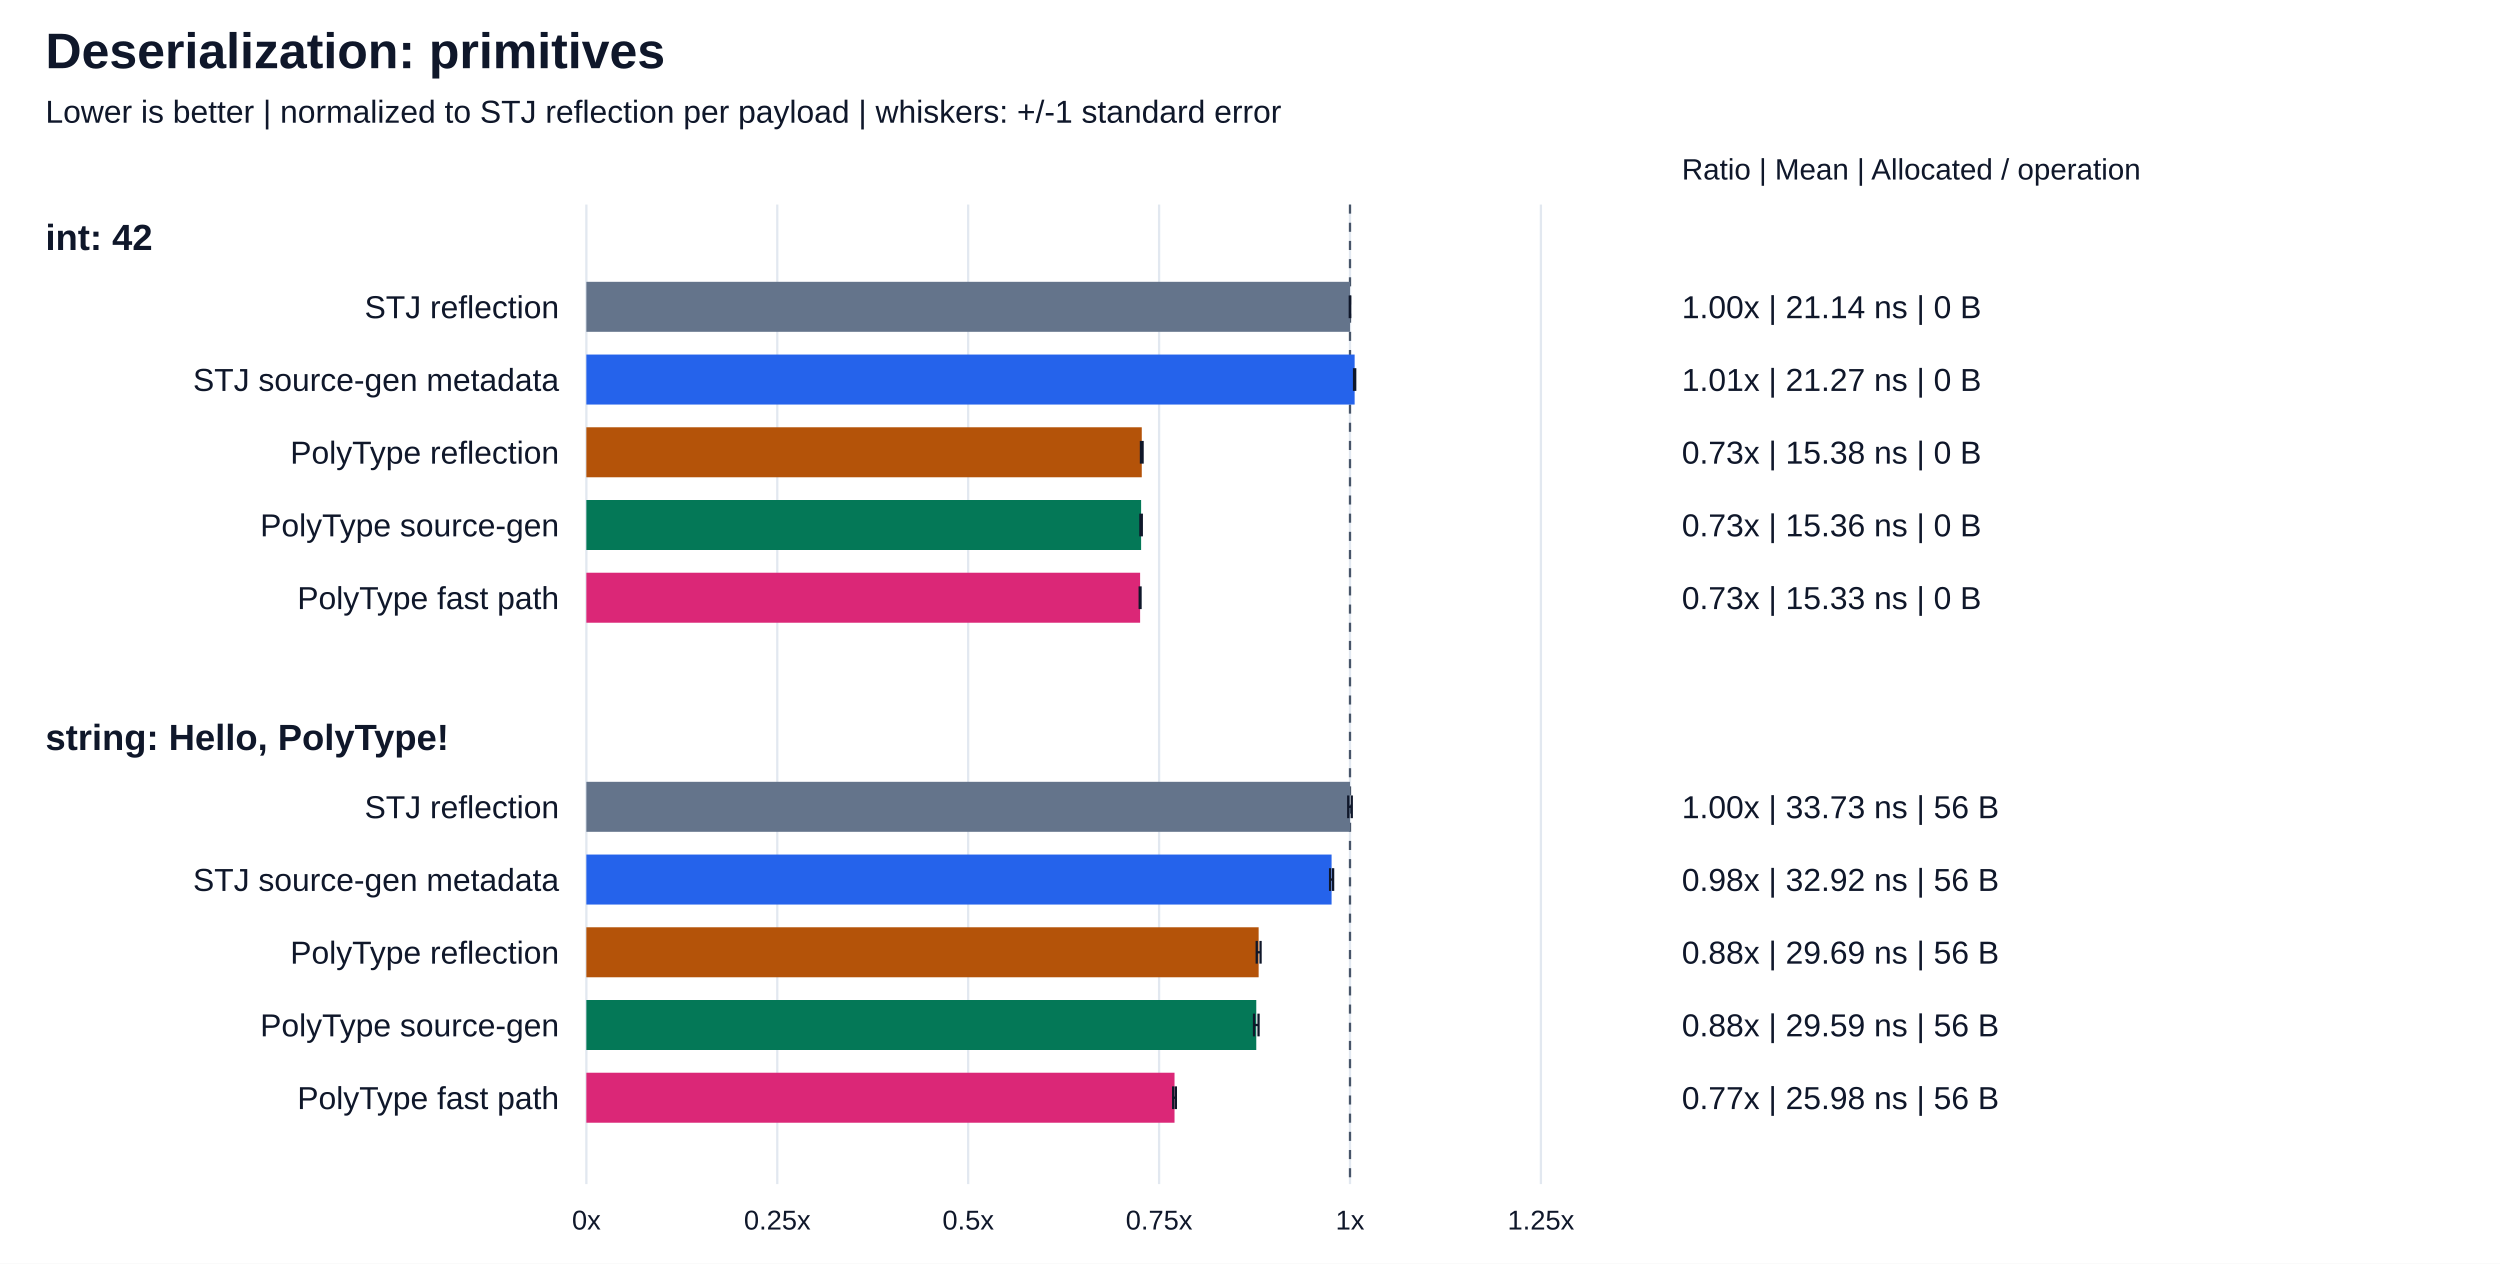
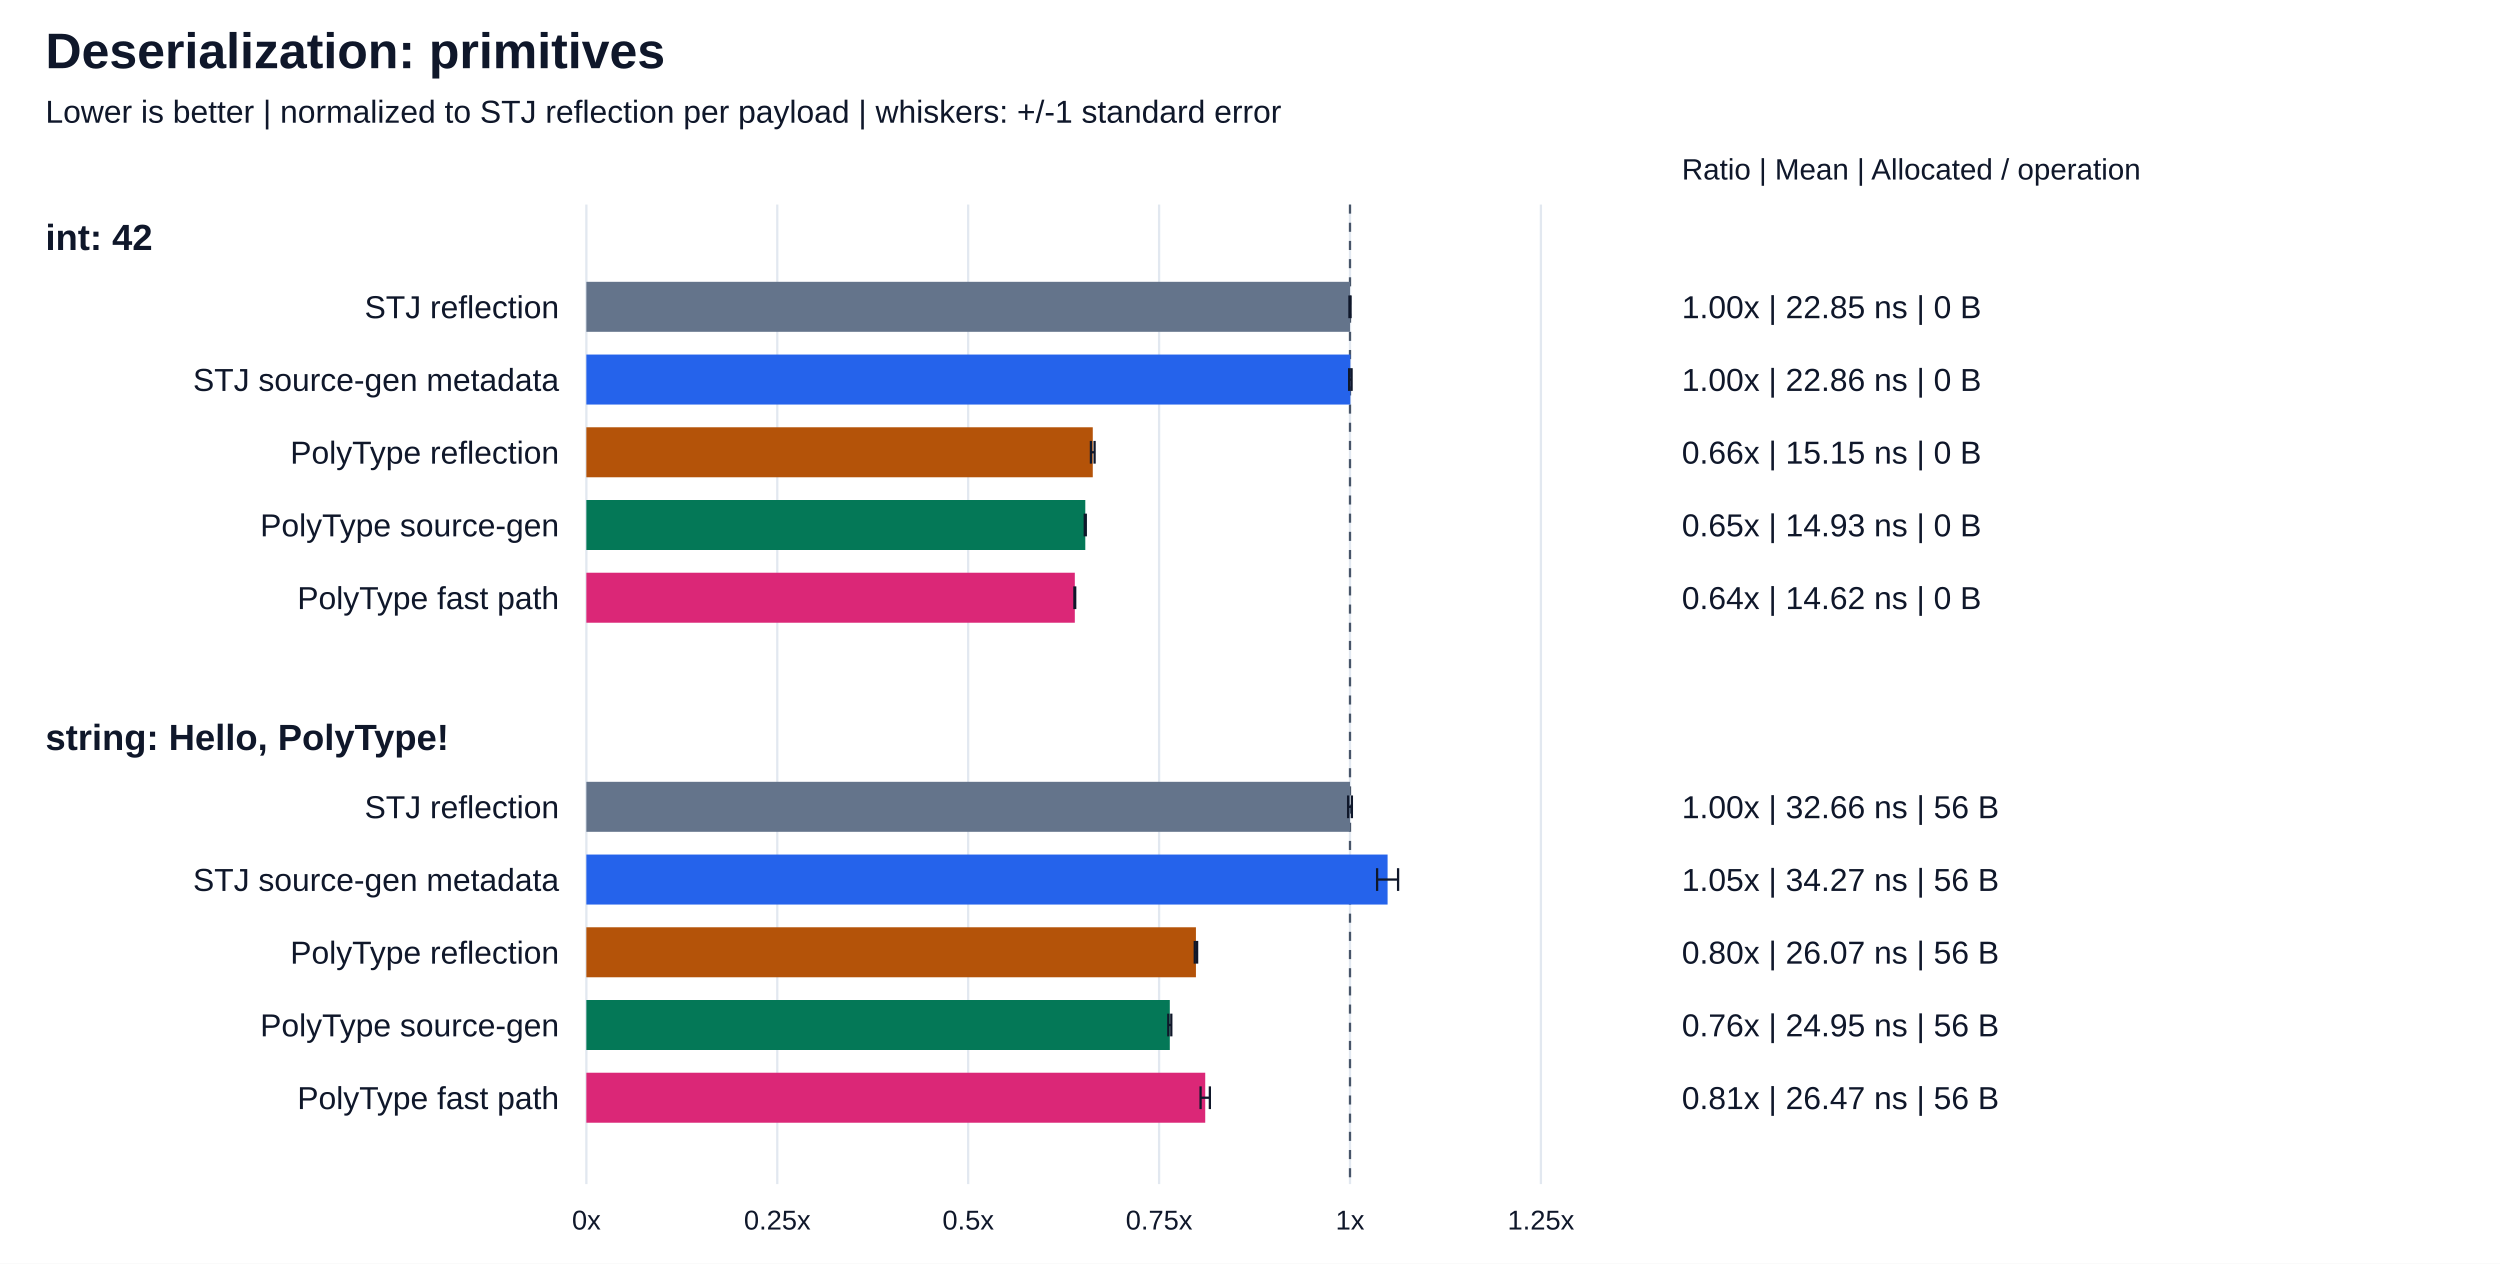
<svg xmlns="http://www.w3.org/2000/svg" width="1100" height="556" viewBox="0 0 1100 556" role="img" aria-labelledby="title desc">
  <rect width="100%" height="100%" fill="#ffffff" />
  <g font-family="Arial, sans-serif" font-size="14" fill="#0f172a">
    <text x="20" y="30" font-size="22" font-weight="bold">Deserialization: primitives</text>
    <text x="20" y="54">Lower is better | normalized to STJ reflection per payload | whiskers: +/-1 standard error</text>
    <text x="740" y="79" font-size="13">Ratio | Mean | Allocated / operation</text>
    <line x1="258.00" y1="90" x2="258.00" y2="521" stroke="#e2e8f0" />
    <text x="258.00" y="541" text-anchor="middle" font-size="12">0x</text>
    <line x1="342.00" y1="90" x2="342.00" y2="521" stroke="#e2e8f0" />
    <text x="342.00" y="541" text-anchor="middle" font-size="12">0.25x</text>
    <line x1="426.00" y1="90" x2="426.00" y2="521" stroke="#e2e8f0" />
    <text x="426.00" y="541" text-anchor="middle" font-size="12">0.5x</text>
    <line x1="510.00" y1="90" x2="510.00" y2="521" stroke="#e2e8f0" />
    <text x="510.00" y="541" text-anchor="middle" font-size="12">0.75x</text>
    <line x1="594.00" y1="90" x2="594.00" y2="521" stroke="#e2e8f0" />
    <text x="594.00" y="541" text-anchor="middle" font-size="12">1x</text>
    <line x1="678.00" y1="90" x2="678.00" y2="521" stroke="#e2e8f0" />
    <text x="678.00" y="541" text-anchor="middle" font-size="12">1.25x</text>
    <line x1="594.00" y1="90" x2="594.00" y2="521" stroke="#475569" stroke-dasharray="4 4" />
    <text x="20" y="110" font-weight="bold" font-size="16">int: 42</text>
    <text x="246" y="140" text-anchor="end">STJ reflection</text>
    <rect x="258" y="124" width="336.00" height="22" fill="#64748b" />
-     <path d="M 593.91 135 H 594.09 M 593.91 130 V 140 M 594.09 130 V 140" stroke="#0f172a" fill="none" />
-     <text x="740" y="140">1.00x | 21.14 ns | 0 B</text>
+     <path d="M 593.76 135 H 594.24 M 593.76 130 V 140 M 594.24 130 V 140" stroke="#0f172a" fill="none" />
+     <text x="740" y="140">1.00x | 22.85 ns | 0 B</text>
    <text x="246" y="172" text-anchor="end">STJ source-gen metadata</text>
-     <rect x="258" y="156" width="338.04" height="22" fill="#2563eb" />
-     <path d="M 595.78 167 H 596.29 M 595.78 162 V 172 M 596.29 162 V 172" stroke="#0f172a" fill="none" />
-     <text x="740" y="172">1.01x | 21.27 ns | 0 B</text>
+     <rect x="258" y="156" width="336.16" height="22" fill="#2563eb" />
+     <path d="M 593.62 167 H 594.70 M 593.62 162 V 172 M 594.70 162 V 172" stroke="#0f172a" fill="none" />
+     <text x="740" y="172">1.00x | 22.86 ns | 0 B</text>
    <text x="246" y="204" text-anchor="end">PolyType reflection</text>
-     <rect x="258" y="188" width="244.38" height="22" fill="#b45309" />
-     <path d="M 502.02 199 H 502.74 M 502.02 194 V 204 M 502.74 194 V 204" stroke="#0f172a" fill="none" />
-     <text x="740" y="204">0.73x | 15.38 ns | 0 B</text>
+     <rect x="258" y="188" width="222.82" height="22" fill="#b45309" />
+     <path d="M 480.01 199 H 481.62 M 480.01 194 V 204 M 481.62 194 V 204" stroke="#0f172a" fill="none" />
+     <text x="740" y="204">0.66x | 15.15 ns | 0 B</text>
    <text x="246" y="236" text-anchor="end">PolyType source-gen</text>
-     <rect x="258" y="220" width="244.09" height="22" fill="#047857" />
-     <path d="M 501.78 231 H 502.39 M 501.78 226 V 236 M 502.39 226 V 236" stroke="#0f172a" fill="none" />
-     <text x="740" y="236">0.73x | 15.36 ns | 0 B</text>
+     <rect x="258" y="220" width="219.53" height="22" fill="#047857" />
+     <path d="M 477.30 231 H 477.75 M 477.30 226 V 236 M 477.75 226 V 236" stroke="#0f172a" fill="none" />
+     <text x="740" y="236">0.65x | 14.93 ns | 0 B</text>
    <text x="246" y="268" text-anchor="end">PolyType fast path</text>
-     <rect x="258" y="252" width="243.65" height="22" fill="#db2777" />
-     <path d="M 501.47 263 H 501.84 M 501.47 258 V 268 M 501.84 258 V 268" stroke="#0f172a" fill="none" />
-     <text x="740" y="268">0.73x | 15.33 ns | 0 B</text>
+     <rect x="258" y="252" width="214.92" height="22" fill="#db2777" />
+     <path d="M 472.74 263 H 473.09 M 472.74 258 V 268 M 473.09 258 V 268" stroke="#0f172a" fill="none" />
+     <text x="740" y="268">0.64x | 14.62 ns | 0 B</text>
    <text x="20" y="330" font-weight="bold" font-size="16">string: Hello, PolyType!</text>
    <text x="246" y="360" text-anchor="end">STJ reflection</text>
    <rect x="258" y="344" width="336.00" height="22" fill="#64748b" />
-     <path d="M 593.22 355 H 594.78 M 593.22 350 V 360 M 594.78 350 V 360" stroke="#0f172a" fill="none" />
-     <text x="740" y="360">1.00x | 33.73 ns | 56 B</text>
+     <path d="M 593.17 355 H 594.83 M 593.17 350 V 360 M 594.83 350 V 360" stroke="#0f172a" fill="none" />
+     <text x="740" y="360">1.00x | 32.66 ns | 56 B</text>
    <text x="246" y="392" text-anchor="end">STJ source-gen metadata</text>
-     <rect x="258" y="376" width="327.90" height="22" fill="#2563eb" />
-     <path d="M 585.24 387 H 586.57 M 585.24 382 V 392 M 586.57 382 V 392" stroke="#0f172a" fill="none" />
-     <text x="740" y="392">0.98x | 32.92 ns | 56 B</text>
+     <rect x="258" y="376" width="352.54" height="22" fill="#2563eb" />
+     <path d="M 605.93 387 H 615.16 M 605.93 382 V 392 M 615.16 382 V 392" stroke="#0f172a" fill="none" />
+     <text x="740" y="392">1.05x | 34.27 ns | 56 B</text>
    <text x="246" y="424" text-anchor="end">PolyType reflection</text>
-     <rect x="258" y="408" width="295.80" height="22" fill="#b45309" />
-     <path d="M 552.96 419 H 554.65 M 552.96 414 V 424 M 554.65 414 V 424" stroke="#0f172a" fill="none" />
-     <text x="740" y="424">0.88x | 29.69 ns | 56 B</text>
+     <rect x="258" y="408" width="268.21" height="22" fill="#b45309" />
+     <path d="M 525.70 419 H 526.73 M 525.70 414 V 424 M 526.73 414 V 424" stroke="#0f172a" fill="none" />
+     <text x="740" y="424">0.80x | 26.07 ns | 56 B</text>
    <text x="246" y="456" text-anchor="end">PolyType source-gen</text>
-     <rect x="258" y="440" width="294.76" height="22" fill="#047857" />
-     <path d="M 551.76 451 H 553.76 M 551.76 446 V 456 M 553.76 446 V 456" stroke="#0f172a" fill="none" />
-     <text x="740" y="456">0.88x | 29.59 ns | 56 B</text>
+     <rect x="258" y="440" width="256.71" height="22" fill="#047857" />
+     <path d="M 514.05 451 H 515.37 M 514.05 446 V 456 M 515.37 446 V 456" stroke="#0f172a" fill="none" />
+     <text x="740" y="456">0.76x | 24.95 ns | 56 B</text>
    <text x="246" y="488" text-anchor="end">PolyType fast path</text>
-     <rect x="258" y="472" width="258.79" height="22" fill="#db2777" />
-     <path d="M 516.20 483 H 517.38 M 516.20 478 V 488 M 517.38 478 V 488" stroke="#0f172a" fill="none" />
-     <text x="740" y="488">0.77x | 25.98 ns | 56 B</text>
+     <rect x="258" y="472" width="272.30" height="22" fill="#db2777" />
+     <path d="M 528.26 483 H 532.34 M 528.26 478 V 488 M 532.34 478 V 488" stroke="#0f172a" fill="none" />
+     <text x="740" y="488">0.81x | 26.47 ns | 56 B</text>
  </g>
</svg>
